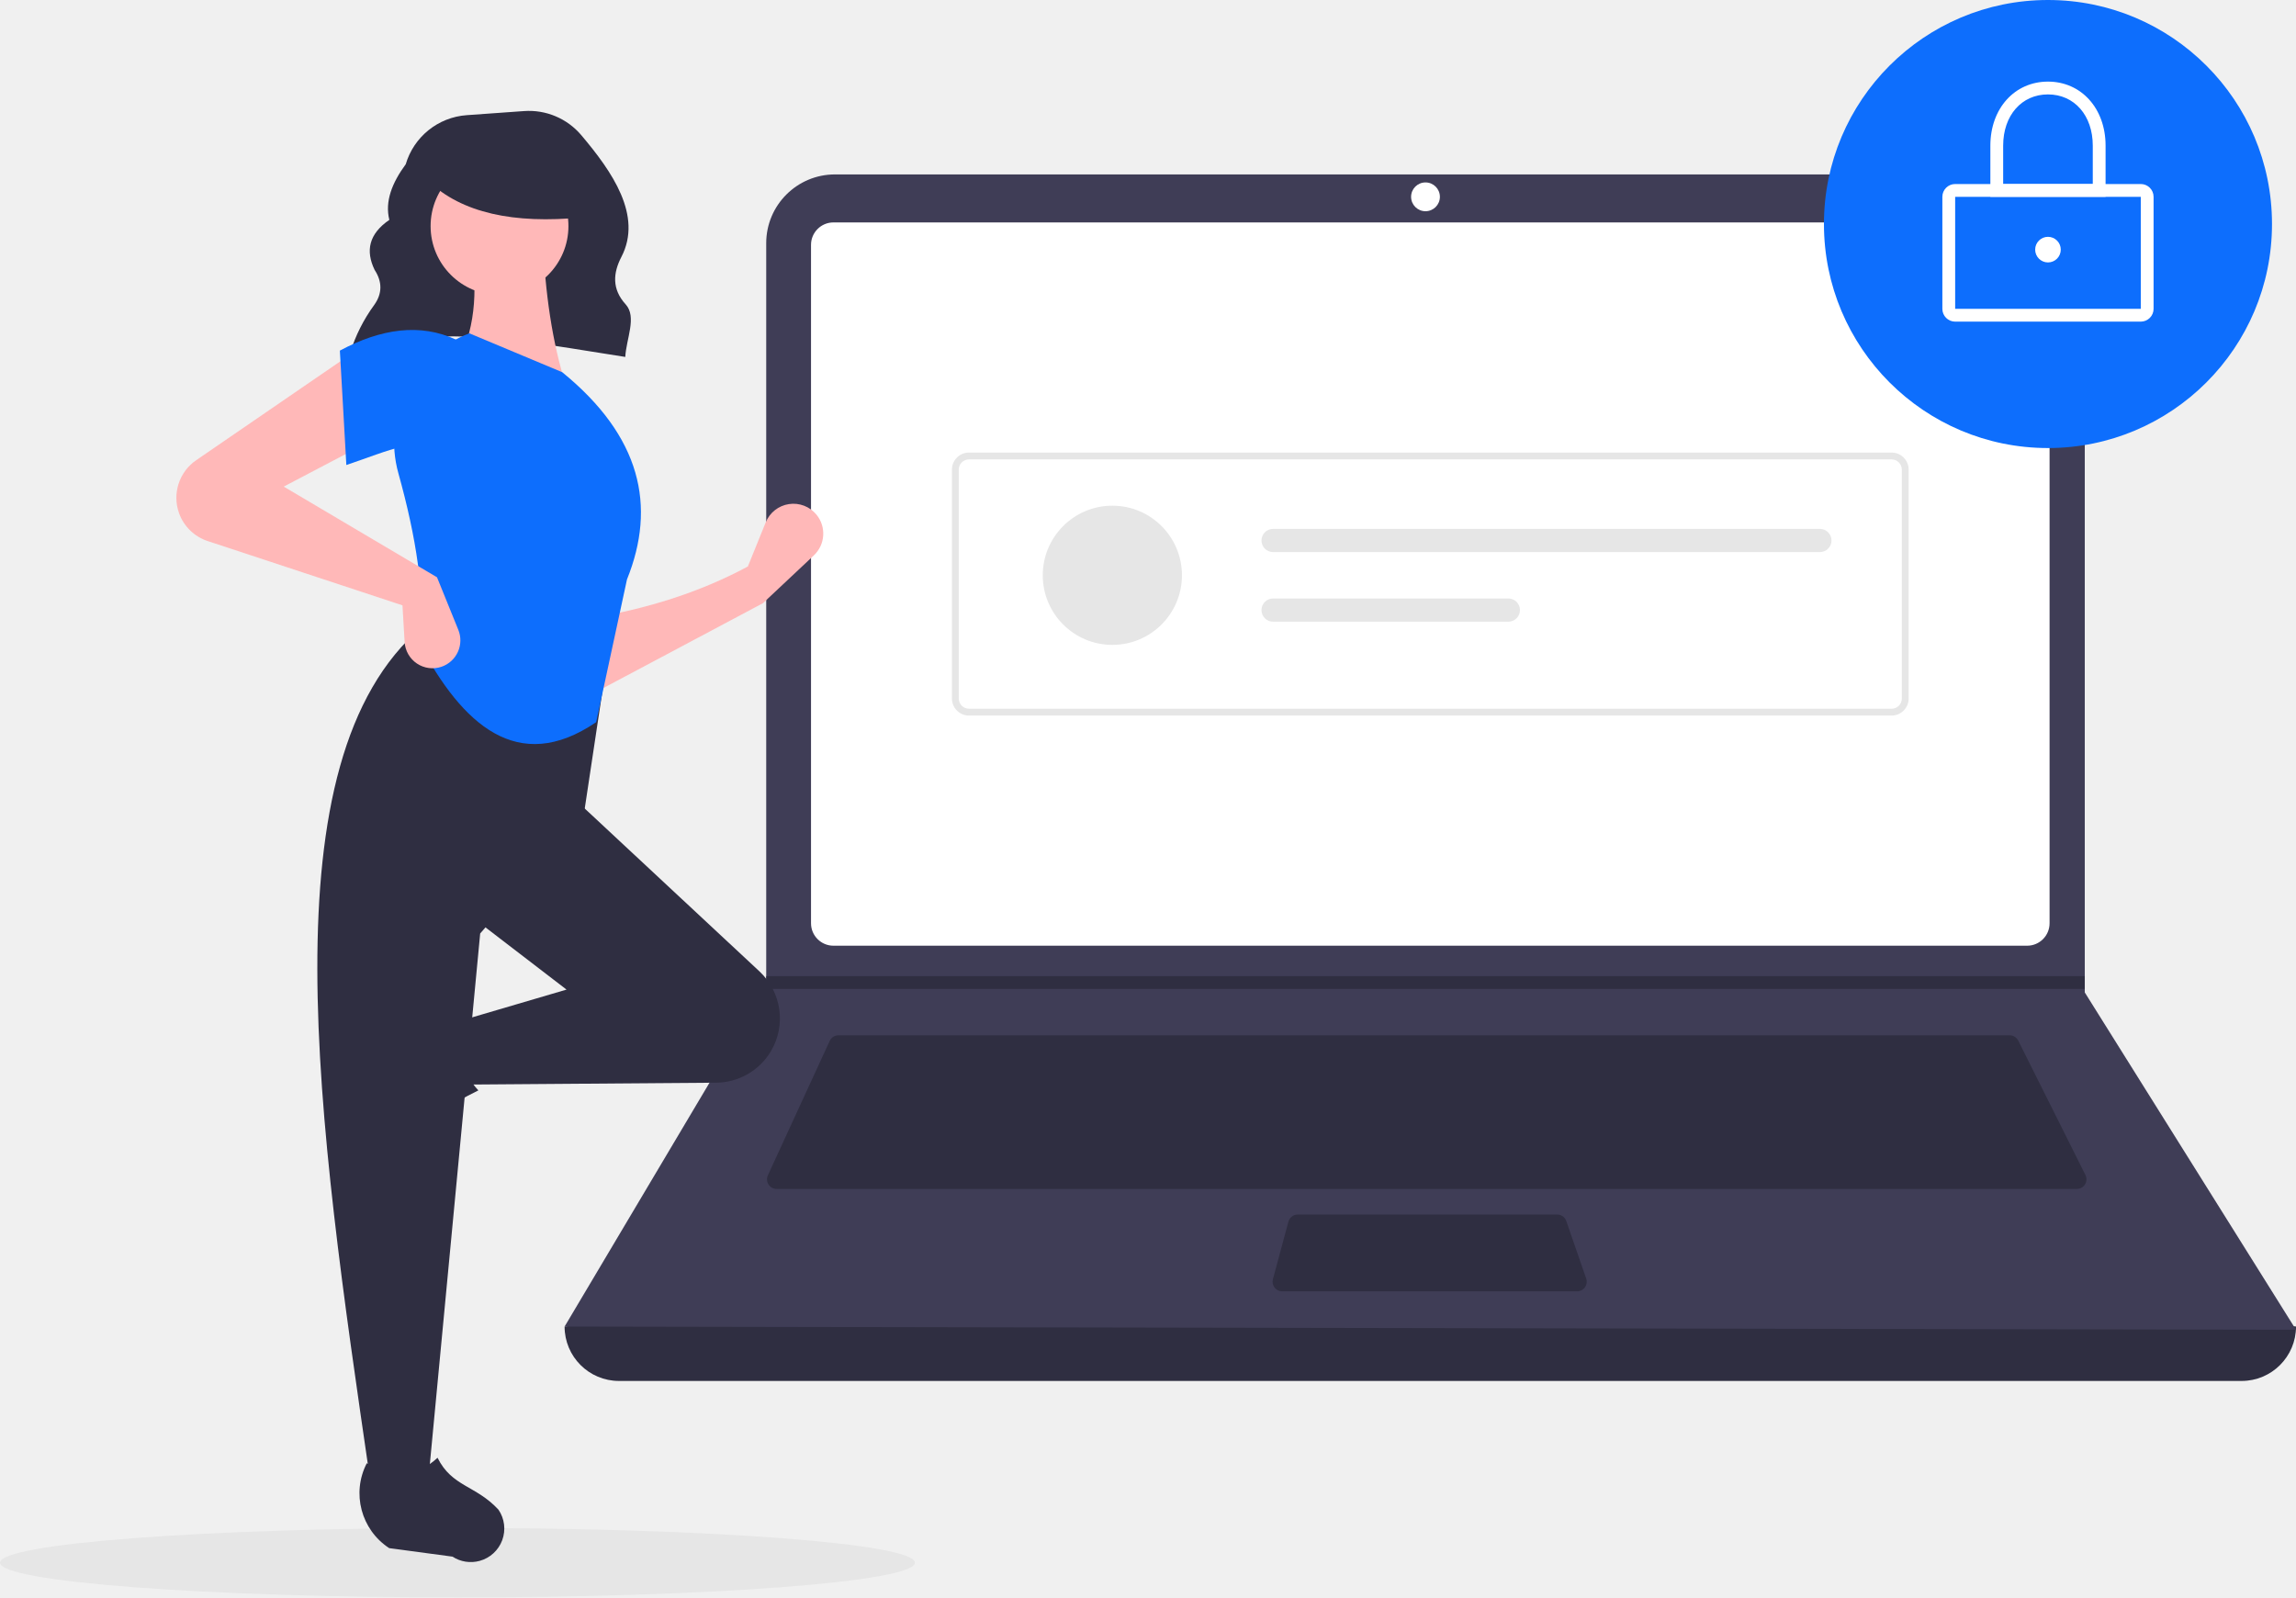
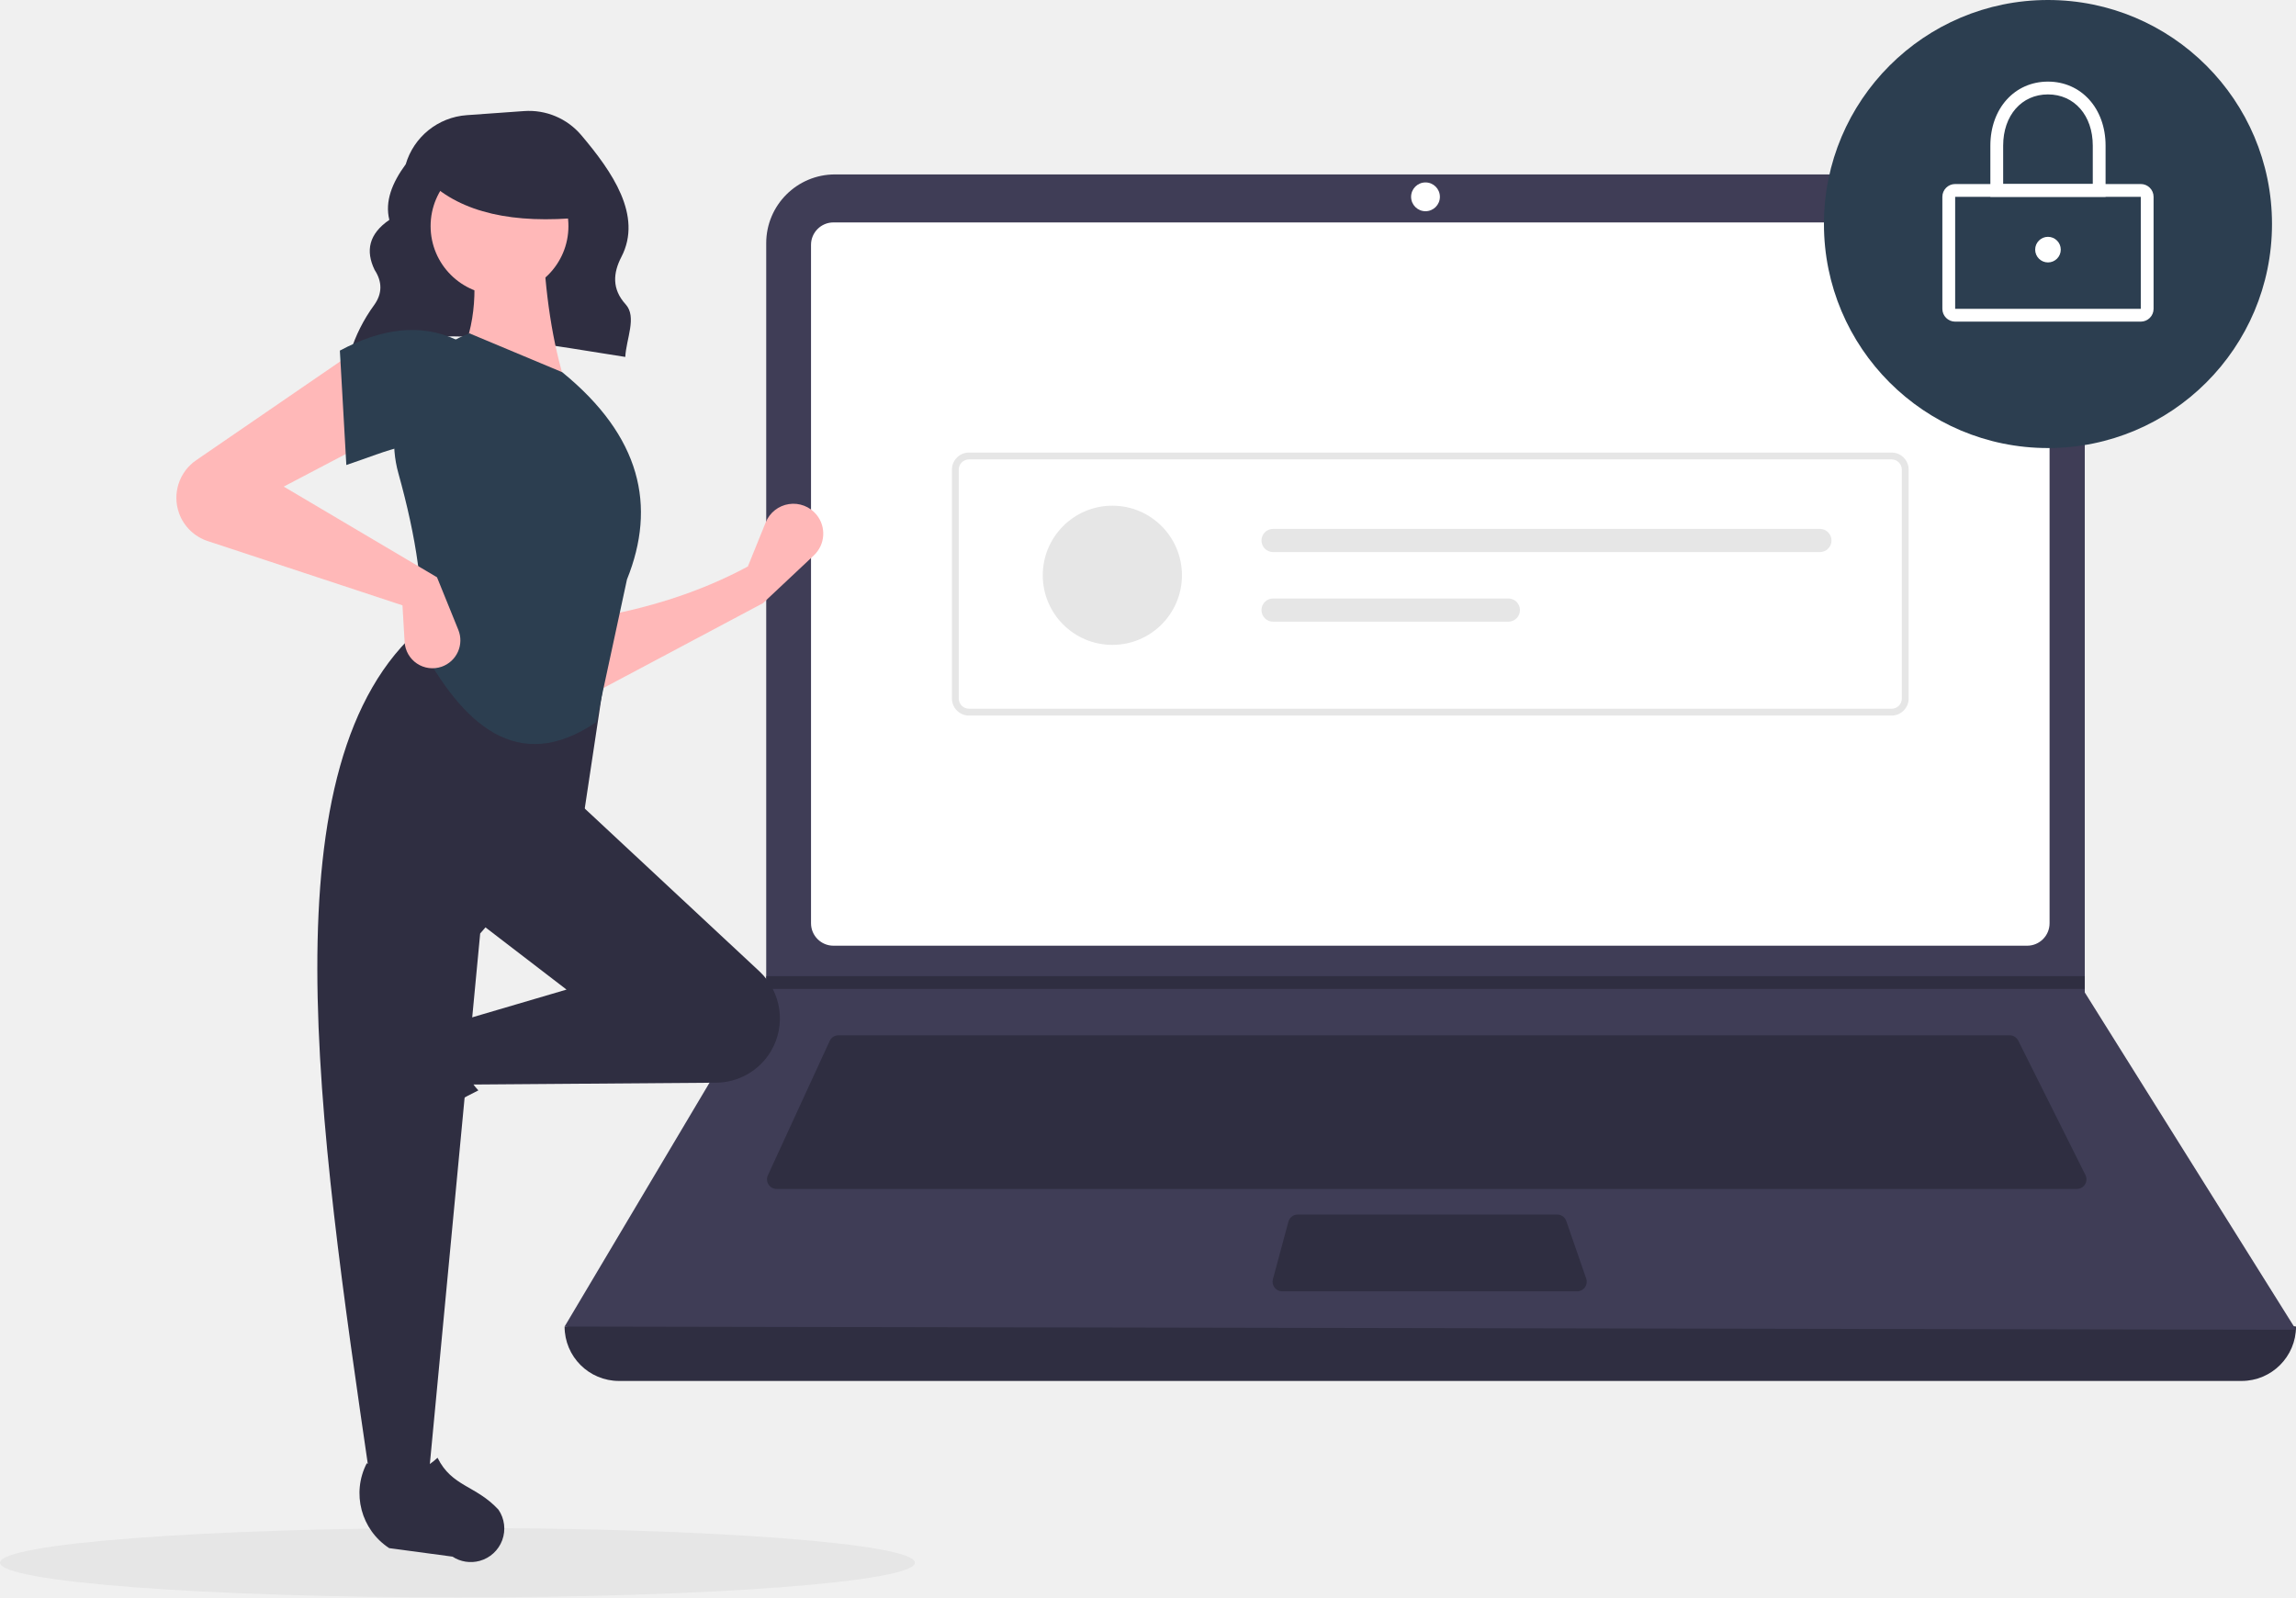
<svg xmlns="http://www.w3.org/2000/svg" data-name="Layer 1" width="793" height="551.732" viewBox="0 0 793 551.732">
  <ellipse cx="158" cy="539.732" rx="158" ry="12" fill="#e6e6e6" />
  <path d="M324.272,296.554c27.497-11.695,61.744-4.285,95.191.858.311-6.228,4.084-13.808.132-18.153-4.801-5.279-4.359-10.825-1.47-16.404,7.388-14.265-3.197-29.444-13.884-42.065a23.669,23.669,0,0,0-19.755-8.292l-19.797,1.414A23.709,23.709,0,0,0,343.635,230.859v0c-4.727,6.429-7.257,12.841-5.664,19.219-7.081,4.839-8.27,10.68-5.089,17.264,2.698,4.146,2.669,8.182-.123,12.106a55.891,55.891,0,0,0-8.31,16.506Z" transform="translate(-203.5 -174.1342)" fill="#2f2e41" />
  <path d="M977.709,651.097H417.291A18.791,18.791,0,0,1,398.5,632.306h0q304.727-35.415,598,0h0A18.791,18.791,0,0,1,977.709,651.097Z" transform="translate(-203.5 -174.1342)" fill="#2f2e41" />
  <path d="M996.5,633.412l-598-1.105,69.306-116.616.332-.553V258.131a23.752,23.752,0,0,1,23.754-23.754H899.792a23.752,23.752,0,0,1,23.754,23.754V516.906Z" transform="translate(-203.5 -174.1342)" fill="#3f3d56" />
  <path d="M491.35,250.957a7.746,7.746,0,0,0-7.738,7.738V493.031a7.747,7.747,0,0,0,7.738,7.738H903.65a7.747,7.747,0,0,0,7.738-7.738V258.694a7.747,7.747,0,0,0-7.738-7.738Z" transform="translate(-203.5 -174.1342)" fill="#fff" />
  <path d="M493.078,531.718a3.325,3.325,0,0,0-3.013,1.93l-21.355,46.425a3.316,3.316,0,0,0,3.012,4.702H920.814a3.316,3.316,0,0,0,2.965-4.799L900.567,533.551a3.299,3.299,0,0,0-2.965-1.833Z" transform="translate(-203.5 -174.1342)" fill="#2f2e41" />
  <circle cx="492.342" cy="67.98" r="4.974" fill="#fff" />
  <path d="M651.7,593.619a3.321,3.321,0,0,0-3.202,2.454l-5.357,19.896a3.316,3.316,0,0,0,3.202,4.179h101.874a3.315,3.315,0,0,0,3.133-4.401l-6.887-19.896a3.318,3.318,0,0,0-3.134-2.231Z" transform="translate(-203.5 -174.1342)" fill="#2f2e41" />
  <polygon points="720.046 337.135 720.046 341.556 264.306 341.556 264.649 341.004 264.649 337.135 720.046 337.135" fill="#2f2e41" />
-   <circle cx="707.335" cy="77.375" r="77.375" fill="#0d6efd" />
+   <circle cx="707.335" cy="77.375" r="77.375" fill="#2c3e50" />
  <path d="M942.89,285.223H878.779a4.426,4.426,0,0,1-4.421-4.421V242.114a4.426,4.426,0,0,1,4.421-4.421H942.89a4.426,4.426,0,0,1,4.421,4.421v38.688A4.426,4.426,0,0,1,942.89,285.223Zm-64.111-43.109v38.688h64.114L942.89,242.114Z" transform="translate(-203.5 -174.1342)" fill="#fff" />
  <path d="M930.731,242.114h-39.793V224.428c0-12.81,8.368-22.107,19.896-22.107s19.896,9.297,19.896,22.107Zm-35.372-4.421h30.95V224.428c0-10.413-6.363-17.686-15.475-17.686s-15.475,7.273-15.475,17.686Z" transform="translate(-203.5 -174.1342)" fill="#fff" />
  <circle cx="707.335" cy="86.218" r="4.421" fill="#fff" />
  <path d="M856.82,421.284H538.18a5.908,5.908,0,0,1-5.901-5.901V336.342a5.908,5.908,0,0,1,5.901-5.901H856.82a5.908,5.908,0,0,1,5.901,5.901V415.383A5.908,5.908,0,0,1,856.82,421.284Zm-318.64-88.482a3.544,3.544,0,0,0-3.54,3.54V415.383a3.544,3.544,0,0,0,3.54,3.54H856.82a3.544,3.544,0,0,0,3.54-3.54V336.342a3.544,3.544,0,0,0-3.54-3.54Z" transform="translate(-203.5 -174.1342)" fill="#e6e6e6" />
  <circle cx="384.19" cy="198.695" r="24.036" fill="#e6e6e6" />
  <path d="M643.203,356.805a4.006,4.006,0,1,0,0,8.012H832.061a4.006,4.006,0,0,0,0-8.012Z" transform="translate(-203.5 -174.1342)" fill="#e6e6e6" />
  <path d="M643.203,380.842a4.006,4.006,0,1,0,0,8.012H724.469a4.006,4.006,0,1,0,0-8.012Z" transform="translate(-203.5 -174.1342)" fill="#e6e6e6" />
  <path d="M467.022,382.462,408.119,413.778l-.746-26.096c19.226-3.209,37.517-8.797,54.429-17.895l6.16-15.22a10.318,10.318,0,0,1,17.536-2.678l0,0a10.318,10.318,0,0,1-.908,14.069Z" transform="translate(-203.5 -174.1342)" fill="#ffb8b8" />
  <path d="M323.098,563.267v0a11.574,11.574,0,0,1,1.469-9.363l12.939-19.858a22.612,22.612,0,0,1,29.335-7.739h0c-5.438,9.256-4.68,17.377,1.878,24.434a117.631,117.631,0,0,0-27.936,19.045A11.574,11.574,0,0,1,323.098,563.267Z" transform="translate(-203.5 -174.1342)" fill="#2f2e41" />
  <path d="M469.705,537.303l0,0a22.203,22.203,0,0,1-18.871,10.779l-85.96.651-3.728-21.623,38.026-11.184-32.061-24.605L402.154,450.313l63.65,59.324A22.203,22.203,0,0,1,469.705,537.303Z" transform="translate(-203.5 -174.1342)" fill="#2f2e41" />
  <path d="M351.453,685.179H331.321c-18.075-123.898-36.474-248.142,17.895-294.515l64.122,10.439L405.136,455.532l-35.789,41.008Z" transform="translate(-203.5 -174.1342)" fill="#2f2e41" />
  <path d="M369.149,713.246h0a11.574,11.574,0,0,1-9.363-1.469l-21.859-2.938a22.612,22.612,0,0,1-7.741-29.335v0c9.257,5.437,17.377,4.679,24.434-1.879,4.986,10.067,13.201,9.453,21.047,17.935A11.574,11.574,0,0,1,369.149,713.246Z" transform="translate(-203.5 -174.1342)" fill="#2f2e41" />
  <path d="M399.172,307.902l-37.28-8.947c6.192-12.674,6.702-26.776,3.728-41.754l25.351-.746C391.764,275.08,394.167,292.481,399.172,307.902Z" transform="translate(-203.5 -174.1342)" fill="#ffb8b8" />
-   <path d="M409.418,423.552c-27.139,18.493-46.314.633-60.947-26.923,2.033-16.862-1.259-37.041-7.357-58.966a40.138,40.138,0,0,1,24.506-48.401h0l32.061,13.421c27.224,22.19,32.582,46.227,22.368,71.578Z" transform="translate(-203.5 -174.1342)" fill="#0d6efd" />
+   <path d="M409.418,423.552c-27.139,18.493-46.314.633-60.947-26.923,2.033-16.862-1.259-37.041-7.357-58.966a40.138,40.138,0,0,1,24.506-48.401h0l32.061,13.421c27.224,22.19,32.582,46.227,22.368,71.578Z" transform="translate(-203.5 -174.1342)" fill="#2c3e50" />
  <path d="M331.321,326.542,301.497,342.2l52.938,31.316,7.366,18.17a9.637,9.637,0,0,1-5.789,12.731h0a9.637,9.637,0,0,1-12.762-8.544l-.745-12.663-67.284-22.204a15.733,15.733,0,0,1-9.873-9.611v0a15.733,15.733,0,0,1,5.903-18.303l54.105-37.118Z" transform="translate(-203.5 -174.1342)" fill="#ffb8b8" />
-   <path d="M361.146,329.524c-12.439-5.451-23.749.47-38.026,5.219l-2.237-39.517c14.176-7.556,27.692-9.593,40.263-3.728Z" transform="translate(-203.5 -174.1342)" fill="#0d6efd" />
+   <path d="M361.146,329.524c-12.439-5.451-23.749.47-38.026,5.219l-2.237-39.517c14.176-7.556,27.692-9.593,40.263-3.728Z" transform="translate(-203.5 -174.1342)" fill="#2c3e50" />
  <circle cx="172.525" cy="78.093" r="23.802" fill="#ffb8b8" />
  <path d="M404.5,249.224c-23.566,2.308-41.523-1.546-53-12.52v-8.838h51Z" transform="translate(-203.5 -174.1342)" fill="#2f2e41" />
</svg>
